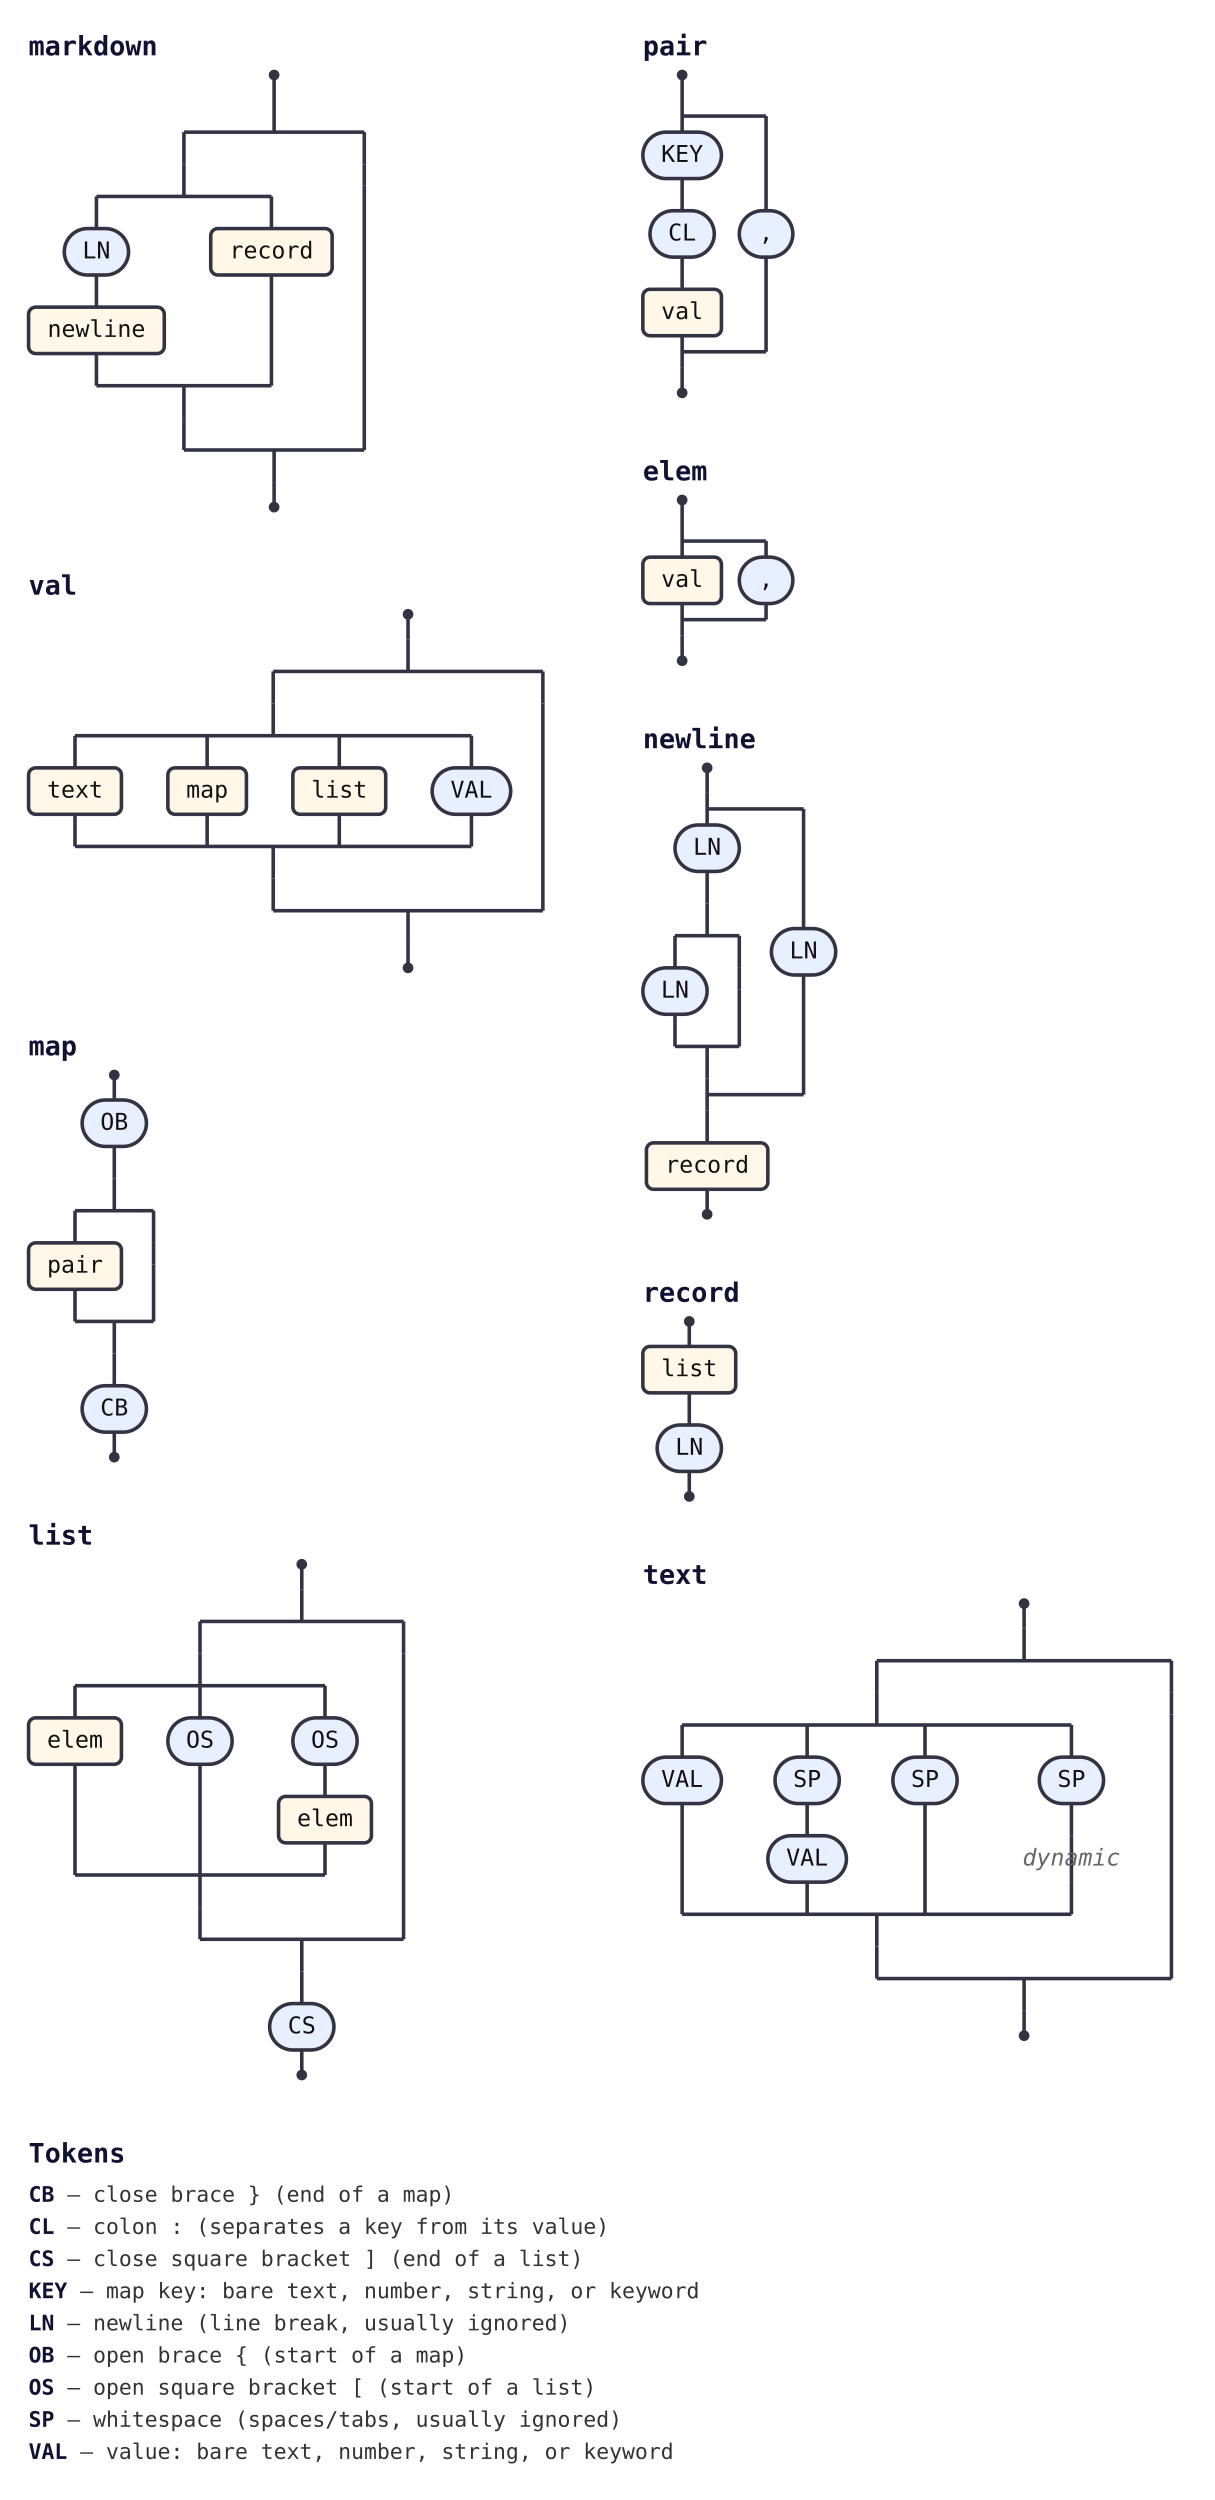
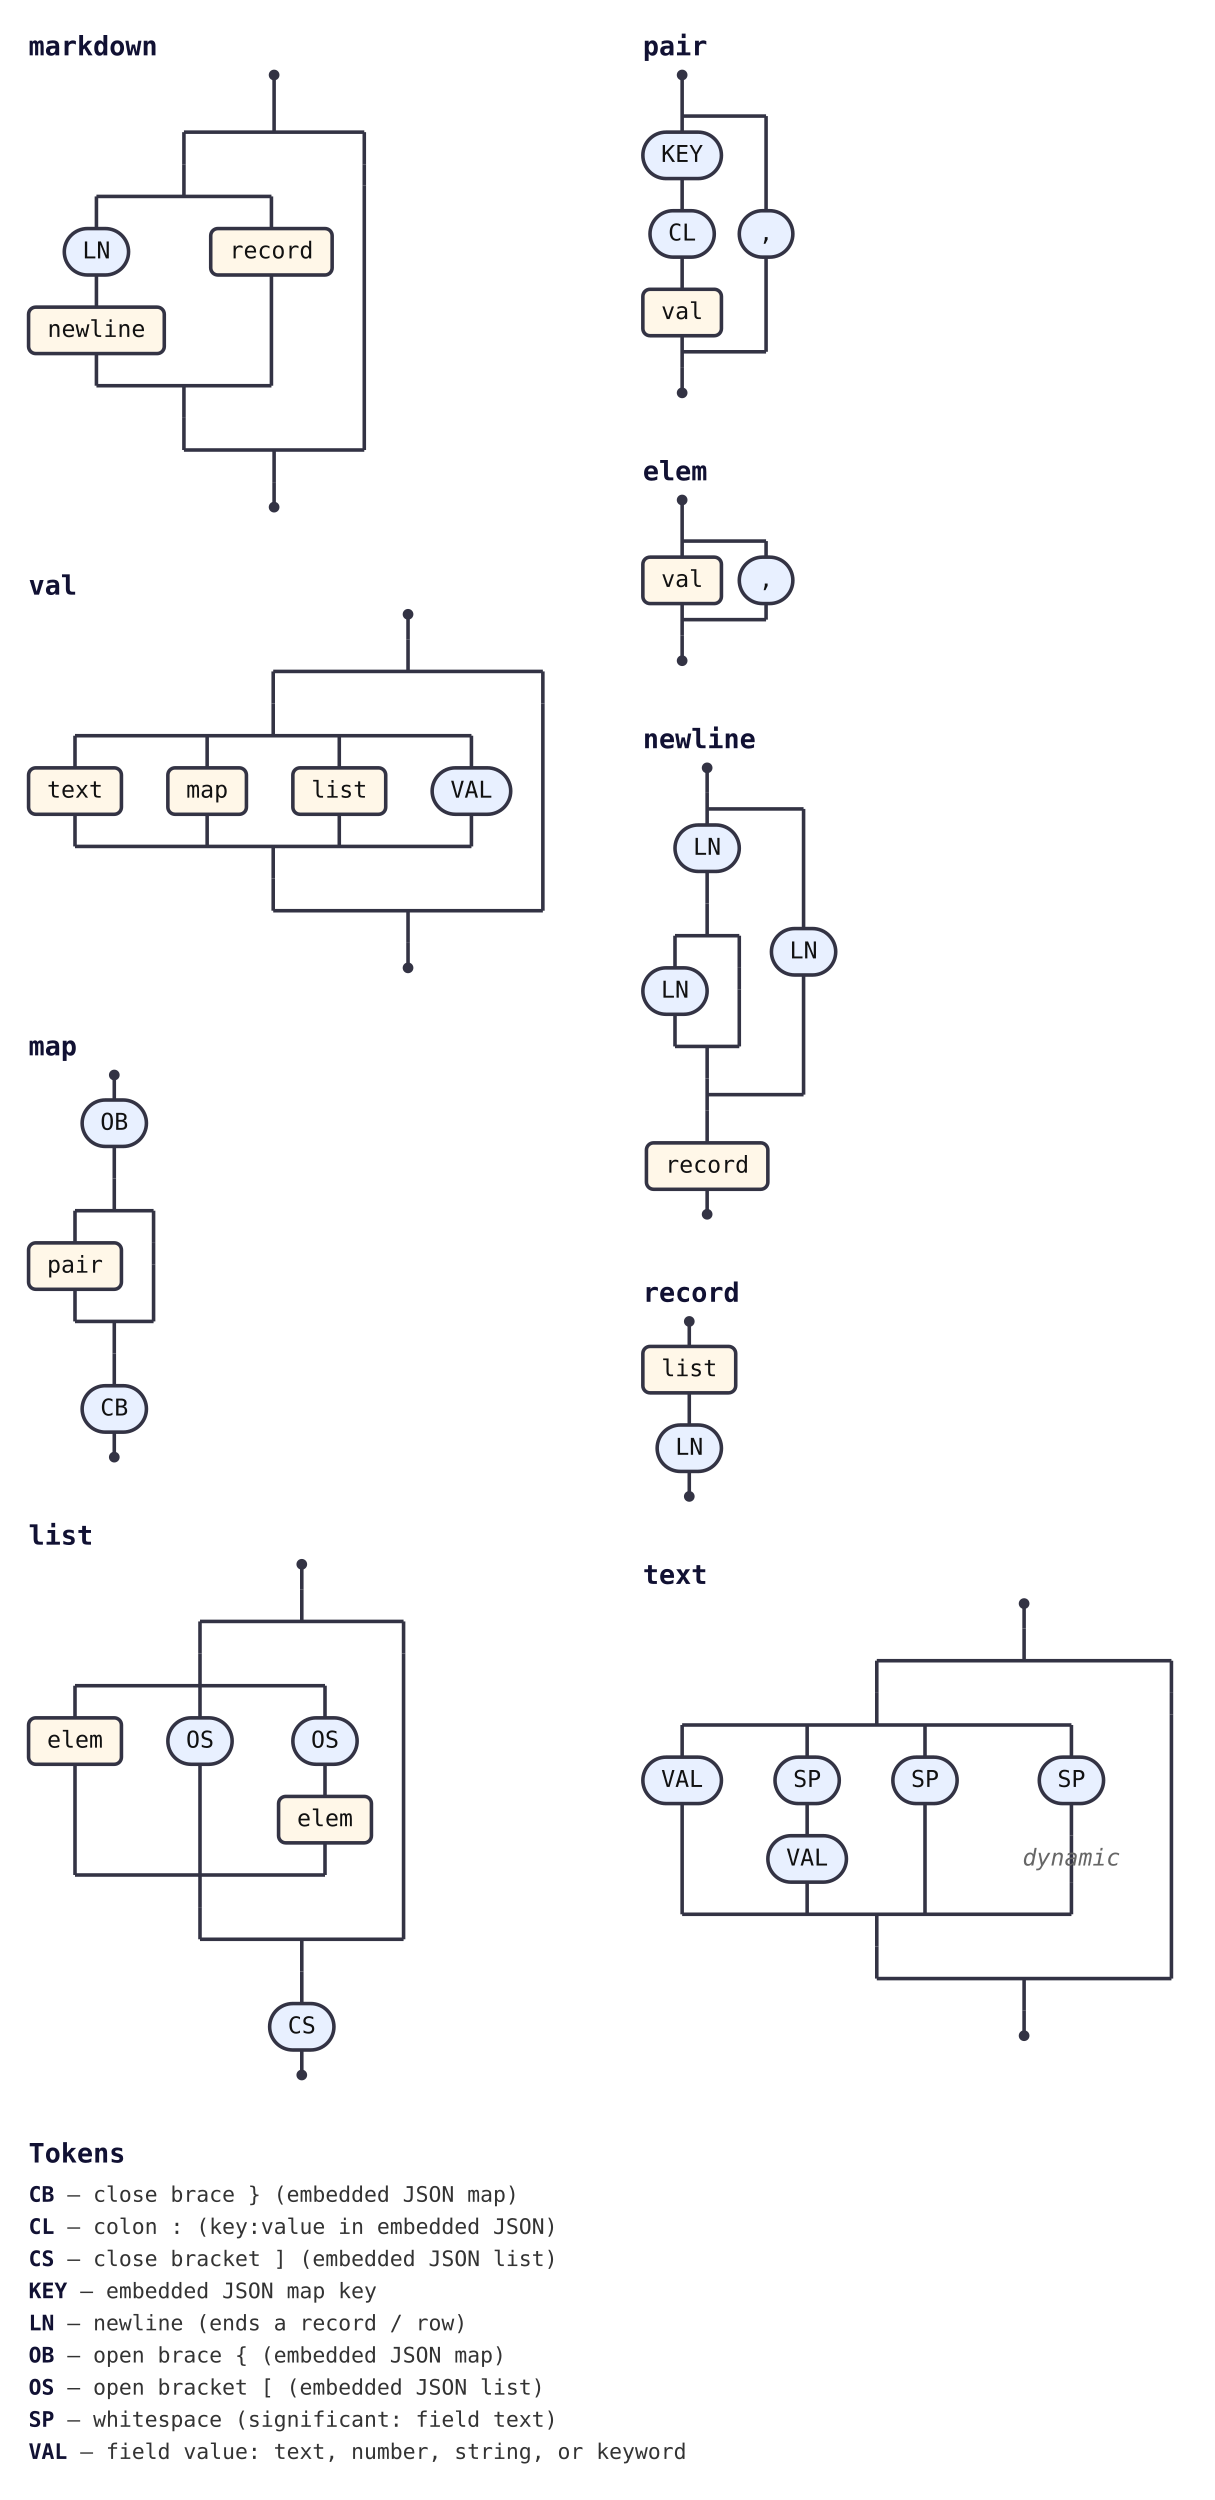
<svg xmlns="http://www.w3.org/2000/svg" class="railroad" width="680" height="1400" viewBox="0 0 680 1400">
  <style>svg.railroad{background:#fff;font-family:monospace;font-size:13px}.rr-line{stroke:#334;stroke-width:2;fill:none}.rr-cap{fill:#334}.rr-term{fill:#e8f0ff;stroke:#334;stroke-width:2}.rr-nonterm{fill:#fff7e8;stroke:#334;stroke-width:2}.rr-label{fill:#111;text-anchor:middle;dominant-baseline:middle}.rr-comment{fill:#666;font-style:italic;text-anchor:middle;dominant-baseline:middle}.rr-title{fill:#113;font-weight:bold;font-size:15px}.rr-legend{fill:#333;font-size:12px}.rr-legend-tok{fill:#113;font-weight:bold}a:hover .rr-nonterm{fill:#ffe6b3;cursor:pointer}</style>
  <g>
    <g id="markdown">
      <text class="rr-title" x="16" y="31">markdown</text>
      <circle class="rr-cap" cx="153.5" cy="42" r="3" />
      <path class="rr-line" d="M153.5 42V56" />
      <path class="rr-line" d="M153.5 56V74" />
      <path class="rr-line" d="M103 74H204" />
      <path class="rr-line" d="M103 252H204" />
      <path class="rr-line" d="M153.5 252V270" />
      <path class="rr-line" d="M103 74V92" />
      <path class="rr-line" d="M103 92V110" />
      <path class="rr-line" d="M54 110H152" />
      <path class="rr-line" d="M54 216H152" />
      <path class="rr-line" d="M103 216V234" />
      <path class="rr-line" d="M54 110V128" />
      <rect class="rr-term" x="36" y="128" width="36" height="26" rx="13" ry="13" />
      <text class="rr-label" x="54" y="141">LN</text>
      <path class="rr-line" d="M54 154V172" />
      <a href="#newline">
        <rect class="rr-nonterm" x="16" y="172" width="76" height="26" rx="4" ry="4" />
        <text class="rr-label" x="54" y="185">newline</text>
      </a>
      <path class="rr-line" d="M54 198V216" />
      <path class="rr-line" d="M152 110V128" />
      <a href="#record">
        <rect class="rr-nonterm" x="118" y="128" width="68" height="26" rx="4" ry="4" />
        <text class="rr-label" x="152" y="141">record</text>
      </a>
      <path class="rr-line" d="M152 154V216" />
      <path class="rr-line" d="M103 234V252" />
      <path class="rr-line" d="M204 74V92" />
      <path class="rr-line" d="M204 92V104" />
      <path class="rr-line" d="M204 104V252" />
      <path class="rr-line" d="M153.5 270V284" />
      <circle class="rr-cap" cx="153.5" cy="284" r="3" />
    </g>
    <g id="val">
      <text class="rr-title" x="16" y="333">val</text>
      <circle class="rr-cap" cx="228.5" cy="344" r="3" />
      <path class="rr-line" d="M228.5 344V358" />
      <path class="rr-line" d="M228.5 358V376" />
      <path class="rr-line" d="M153 376H304" />
      <path class="rr-line" d="M153 510H304" />
      <path class="rr-line" d="M228.5 510V528" />
      <path class="rr-line" d="M153 376V394" />
      <path class="rr-line" d="M153 394V412" />
      <path class="rr-line" d="M42 412H264" />
      <path class="rr-line" d="M42 474H264" />
      <path class="rr-line" d="M153 474V492" />
      <path class="rr-line" d="M42 412V430" />
      <a href="#text">
        <rect class="rr-nonterm" x="16" y="430" width="52" height="26" rx="4" ry="4" />
        <text class="rr-label" x="42" y="443">text</text>
      </a>
      <path class="rr-line" d="M42 456V474" />
      <path class="rr-line" d="M116 412V430" />
      <a href="#map">
        <rect class="rr-nonterm" x="94" y="430" width="44" height="26" rx="4" ry="4" />
        <text class="rr-label" x="116" y="443">map</text>
      </a>
      <path class="rr-line" d="M116 456V474" />
      <path class="rr-line" d="M190 412V430" />
      <a href="#list">
        <rect class="rr-nonterm" x="164" y="430" width="52" height="26" rx="4" ry="4" />
        <text class="rr-label" x="190" y="443">list</text>
      </a>
      <path class="rr-line" d="M190 456V474" />
      <path class="rr-line" d="M264 412V430" />
      <rect class="rr-term" x="242" y="430" width="44" height="26" rx="13" ry="13" />
      <text class="rr-label" x="264" y="443">VAL</text>
      <path class="rr-line" d="M264 456V474" />
      <path class="rr-line" d="M153 492V510" />
      <path class="rr-line" d="M304 376V394" />
      <path class="rr-line" d="M304 394V406" />
      <path class="rr-line" d="M304 406V510" />
      <path class="rr-line" d="M228.5 528V542" />
      <circle class="rr-cap" cx="228.5" cy="542" r="3" />
    </g>
    <g id="map">
      <text class="rr-title" x="16" y="591">map</text>
      <circle class="rr-cap" cx="64" cy="602" r="3" />
      <path class="rr-line" d="M64 602V616" />
      <rect class="rr-term" x="46" y="616" width="36" height="26" rx="13" ry="13" />
      <text class="rr-label" x="64" y="629">OB</text>
      <path class="rr-line" d="M64 642V660" />
      <path class="rr-line" d="M64 660V678" />
      <path class="rr-line" d="M42 678H86" />
      <path class="rr-line" d="M42 740H86" />
      <path class="rr-line" d="M64 740V758" />
      <path class="rr-line" d="M42 678V696" />
      <a href="#pair">
        <rect class="rr-nonterm" x="16" y="696" width="52" height="26" rx="4" ry="4" />
        <text class="rr-label" x="42" y="709">pair</text>
      </a>
      <path class="rr-line" d="M42 722V740" />
      <path class="rr-line" d="M86 678V696" />
      <path class="rr-line" d="M86 696V708" />
      <path class="rr-line" d="M86 708V740" />
      <path class="rr-line" d="M64 758V776" />
      <rect class="rr-term" x="46" y="776" width="36" height="26" rx="13" ry="13" />
      <text class="rr-label" x="64" y="789">CB</text>
      <path class="rr-line" d="M64 802V816" />
      <circle class="rr-cap" cx="64" cy="816" r="3" />
    </g>
    <g id="list">
      <text class="rr-title" x="16" y="865">list</text>
      <circle class="rr-cap" cx="169" cy="876" r="3" />
      <path class="rr-line" d="M169 876V890" />
      <path class="rr-line" d="M169 890V908" />
      <path class="rr-line" d="M112 908H226" />
      <path class="rr-line" d="M112 1086H226" />
      <path class="rr-line" d="M169 1086V1104" />
      <path class="rr-line" d="M112 908V926" />
      <path class="rr-line" d="M112 926V944" />
      <path class="rr-line" d="M42 944H182" />
      <path class="rr-line" d="M42 1050H182" />
      <path class="rr-line" d="M112 1050V1068" />
      <path class="rr-line" d="M42 944V962" />
      <a href="#elem">
        <rect class="rr-nonterm" x="16" y="962" width="52" height="26" rx="4" ry="4" />
        <text class="rr-label" x="42" y="975">elem</text>
      </a>
      <path class="rr-line" d="M42 988V1050" />
      <path class="rr-line" d="M112 944V962" />
      <rect class="rr-term" x="94" y="962" width="36" height="26" rx="13" ry="13" />
      <text class="rr-label" x="112" y="975">OS</text>
      <path class="rr-line" d="M112 988V1050" />
      <path class="rr-line" d="M182 944V962" />
      <rect class="rr-term" x="164" y="962" width="36" height="26" rx="13" ry="13" />
      <text class="rr-label" x="182" y="975">OS</text>
      <path class="rr-line" d="M182 988V1006" />
      <a href="#elem">
        <rect class="rr-nonterm" x="156" y="1006" width="52" height="26" rx="4" ry="4" />
        <text class="rr-label" x="182" y="1019">elem</text>
      </a>
      <path class="rr-line" d="M182 1032V1050" />
      <path class="rr-line" d="M112 1068V1086" />
      <path class="rr-line" d="M226 908V926" />
      <path class="rr-line" d="M226 926V938" />
      <path class="rr-line" d="M226 938V1086" />
      <path class="rr-line" d="M169 1104V1122" />
      <rect class="rr-term" x="151" y="1122" width="36" height="26" rx="13" ry="13" />
      <text class="rr-label" x="169" y="1135">CS</text>
      <path class="rr-line" d="M169 1148V1162" />
      <circle class="rr-cap" cx="169" cy="1162" r="3" />
    </g>
    <g id="pair">
      <text class="rr-title" x="360" y="31">pair</text>
      <circle class="rr-cap" cx="382" cy="42" r="3" />
      <path class="rr-line" d="M382 42V56" />
      <path class="rr-line" d="M382 56V74" />
      <rect class="rr-term" x="360" y="74" width="44" height="26" rx="13" ry="13" />
      <text class="rr-label" x="382" y="87">KEY</text>
      <path class="rr-line" d="M382 100V118" />
      <rect class="rr-term" x="364" y="118" width="36" height="26" rx="13" ry="13" />
      <text class="rr-label" x="382" y="131">CL</text>
      <path class="rr-line" d="M382 144V162" />
      <a href="#val">
        <rect class="rr-nonterm" x="360" y="162" width="44" height="26" rx="4" ry="4" />
        <text class="rr-label" x="382" y="175">val</text>
      </a>
      <path class="rr-line" d="M382 188V206" />
      <path class="rr-line" d="M382 197H429" />
      <path class="rr-line" d="M382 65H429" />
      <path class="rr-line" d="M429 144V197" />
      <path class="rr-line" d="M429 65V118" />
      <rect class="rr-term" x="414" y="118" width="30" height="26" rx="13" ry="13" />
      <text class="rr-label" x="429" y="131">,</text>
      <path class="rr-line" d="M382 206V220" />
      <circle class="rr-cap" cx="382" cy="220" r="3" />
    </g>
    <g id="elem">
      <text class="rr-title" x="360" y="269">elem</text>
      <circle class="rr-cap" cx="382" cy="280" r="3" />
      <path class="rr-line" d="M382 280V294" />
      <path class="rr-line" d="M382 294V312" />
      <a href="#val">
        <rect class="rr-nonterm" x="360" y="312" width="44" height="26" rx="4" ry="4" />
        <text class="rr-label" x="382" y="325">val</text>
      </a>
      <path class="rr-line" d="M382 338V356" />
      <path class="rr-line" d="M382 347H429" />
      <path class="rr-line" d="M382 303H429" />
      <path class="rr-line" d="M429 338V347" />
      <path class="rr-line" d="M429 303V312" />
      <rect class="rr-term" x="414" y="312" width="30" height="26" rx="13" ry="13" />
      <text class="rr-label" x="429" y="325">,</text>
      <path class="rr-line" d="M382 356V370" />
      <circle class="rr-cap" cx="382" cy="370" r="3" />
    </g>
    <g id="newline">
      <text class="rr-title" x="360" y="419">newline</text>
      <circle class="rr-cap" cx="396" cy="430" r="3" />
      <path class="rr-line" d="M396 430V444" />
      <path class="rr-line" d="M396 444V462" />
      <rect class="rr-term" x="378" y="462" width="36" height="26" rx="13" ry="13" />
      <text class="rr-label" x="396" y="475">LN</text>
      <path class="rr-line" d="M396 488V506" />
      <path class="rr-line" d="M396 506V524" />
      <path class="rr-line" d="M378 524H414" />
      <path class="rr-line" d="M378 586H414" />
      <path class="rr-line" d="M396 586V604" />
      <path class="rr-line" d="M378 524V542" />
      <rect class="rr-term" x="360" y="542" width="36" height="26" rx="13" ry="13" />
      <text class="rr-label" x="378" y="555">LN</text>
      <path class="rr-line" d="M378 568V586" />
      <path class="rr-line" d="M414 524V542" />
      <path class="rr-line" d="M414 542V554" />
      <path class="rr-line" d="M414 554V586" />
      <path class="rr-line" d="M396 604V622" />
      <path class="rr-line" d="M396 613H450" />
      <path class="rr-line" d="M396 453H450" />
      <path class="rr-line" d="M450 546V613" />
      <path class="rr-line" d="M450 453V520" />
      <rect class="rr-term" x="432" y="520" width="36" height="26" rx="13" ry="13" />
      <text class="rr-label" x="450" y="533">LN</text>
      <path class="rr-line" d="M396 622V640" />
      <a href="#record">
        <rect class="rr-nonterm" x="362" y="640" width="68" height="26" rx="4" ry="4" />
        <text class="rr-label" x="396" y="653">record</text>
      </a>
      <path class="rr-line" d="M396 666V680" />
      <circle class="rr-cap" cx="396" cy="680" r="3" />
    </g>
    <g id="record">
      <text class="rr-title" x="360" y="729">record</text>
      <circle class="rr-cap" cx="386" cy="740" r="3" />
      <path class="rr-line" d="M386 740V754" />
      <a href="#list">
        <rect class="rr-nonterm" x="360" y="754" width="52" height="26" rx="4" ry="4" />
        <text class="rr-label" x="386" y="767">list</text>
      </a>
      <path class="rr-line" d="M386 780V798" />
      <rect class="rr-term" x="368" y="798" width="36" height="26" rx="13" ry="13" />
      <text class="rr-label" x="386" y="811">LN</text>
      <path class="rr-line" d="M386 824V838" />
      <circle class="rr-cap" cx="386" cy="838" r="3" />
    </g>
    <g id="text">
      <text class="rr-title" x="360" y="887">text</text>
      <circle class="rr-cap" cx="573.5" cy="898" r="3" />
      <path class="rr-line" d="M573.5 898V912" />
      <path class="rr-line" d="M573.5 912V930" />
      <path class="rr-line" d="M491 930H656" />
      <path class="rr-line" d="M491 1108H656" />
      <path class="rr-line" d="M573.5 1108V1126" />
      <path class="rr-line" d="M491 930V948" />
      <path class="rr-line" d="M491 948V966" />
      <path class="rr-line" d="M382 966H600" />
      <path class="rr-line" d="M382 1072H600" />
      <path class="rr-line" d="M491 1072V1090" />
      <path class="rr-line" d="M382 966V984" />
      <rect class="rr-term" x="360" y="984" width="44" height="26" rx="13" ry="13" />
      <text class="rr-label" x="382" y="997">VAL</text>
      <path class="rr-line" d="M382 1010V1072" />
      <path class="rr-line" d="M452 966V984" />
      <rect class="rr-term" x="434" y="984" width="36" height="26" rx="13" ry="13" />
      <text class="rr-label" x="452" y="997">SP</text>
      <path class="rr-line" d="M452 1010V1028" />
      <rect class="rr-term" x="430" y="1028" width="44" height="26" rx="13" ry="13" />
      <text class="rr-label" x="452" y="1041">VAL</text>
      <path class="rr-line" d="M452 1054V1072" />
      <path class="rr-line" d="M518 966V984" />
      <rect class="rr-term" x="500" y="984" width="36" height="26" rx="13" ry="13" />
      <text class="rr-label" x="518" y="997">SP</text>
      <path class="rr-line" d="M518 1010V1072" />
      <path class="rr-line" d="M600 966V984" />
      <rect class="rr-term" x="582" y="984" width="36" height="26" rx="13" ry="13" />
      <text class="rr-label" x="600" y="997">SP</text>
      <path class="rr-line" d="M600 1010V1028" />
      <path class="rr-line" d="M600 1028V1054" />
      <text class="rr-comment" x="600" y="1041">dynamic</text>
      <path class="rr-line" d="M600 1054V1072" />
      <path class="rr-line" d="M491 1090V1108" />
      <path class="rr-line" d="M656 930V948" />
      <path class="rr-line" d="M656 948V960" />
      <path class="rr-line" d="M656 960V1108" />
      <path class="rr-line" d="M573.5 1126V1140" />
      <circle class="rr-cap" cx="573.5" cy="1140" r="3" />
    </g>
    <text class="rr-title" x="16" y="1211">Tokens</text>
    <text class="rr-legend" x="16" y="1233">
-       <tspan class="rr-legend-tok">CB</tspan>  —  close brace } (end of a map)</text>
+       <tspan class="rr-legend-tok">CB</tspan>  —  close brace } (embedded JSON map)</text>
    <text class="rr-legend" x="16" y="1251">
-       <tspan class="rr-legend-tok">CL</tspan>  —  colon : (separates a key from its value)</text>
+       <tspan class="rr-legend-tok">CL</tspan>  —  colon : (key:value in embedded JSON)</text>
    <text class="rr-legend" x="16" y="1269">
-       <tspan class="rr-legend-tok">CS</tspan>  —  close square bracket ] (end of a list)</text>
+       <tspan class="rr-legend-tok">CS</tspan>  —  close bracket ] (embedded JSON list)</text>
    <text class="rr-legend" x="16" y="1287">
-       <tspan class="rr-legend-tok">KEY</tspan>  —  map key: bare text, number, string, or keyword</text>
+       <tspan class="rr-legend-tok">KEY</tspan>  —  embedded JSON map key</text>
    <text class="rr-legend" x="16" y="1305">
-       <tspan class="rr-legend-tok">LN</tspan>  —  newline (line break, usually ignored)</text>
+       <tspan class="rr-legend-tok">LN</tspan>  —  newline (ends a record / row)</text>
    <text class="rr-legend" x="16" y="1323">
-       <tspan class="rr-legend-tok">OB</tspan>  —  open brace { (start of a map)</text>
+       <tspan class="rr-legend-tok">OB</tspan>  —  open brace { (embedded JSON map)</text>
    <text class="rr-legend" x="16" y="1341">
-       <tspan class="rr-legend-tok">OS</tspan>  —  open square bracket [ (start of a list)</text>
+       <tspan class="rr-legend-tok">OS</tspan>  —  open bracket [ (embedded JSON list)</text>
    <text class="rr-legend" x="16" y="1359">
-       <tspan class="rr-legend-tok">SP</tspan>  —  whitespace (spaces/tabs, usually ignored)</text>
+       <tspan class="rr-legend-tok">SP</tspan>  —  whitespace (significant: field text)</text>
    <text class="rr-legend" x="16" y="1377">
-       <tspan class="rr-legend-tok">VAL</tspan>  —  value: bare text, number, string, or keyword</text>
+       <tspan class="rr-legend-tok">VAL</tspan>  —  field value: text, number, string, or keyword</text>
  </g>
</svg>
